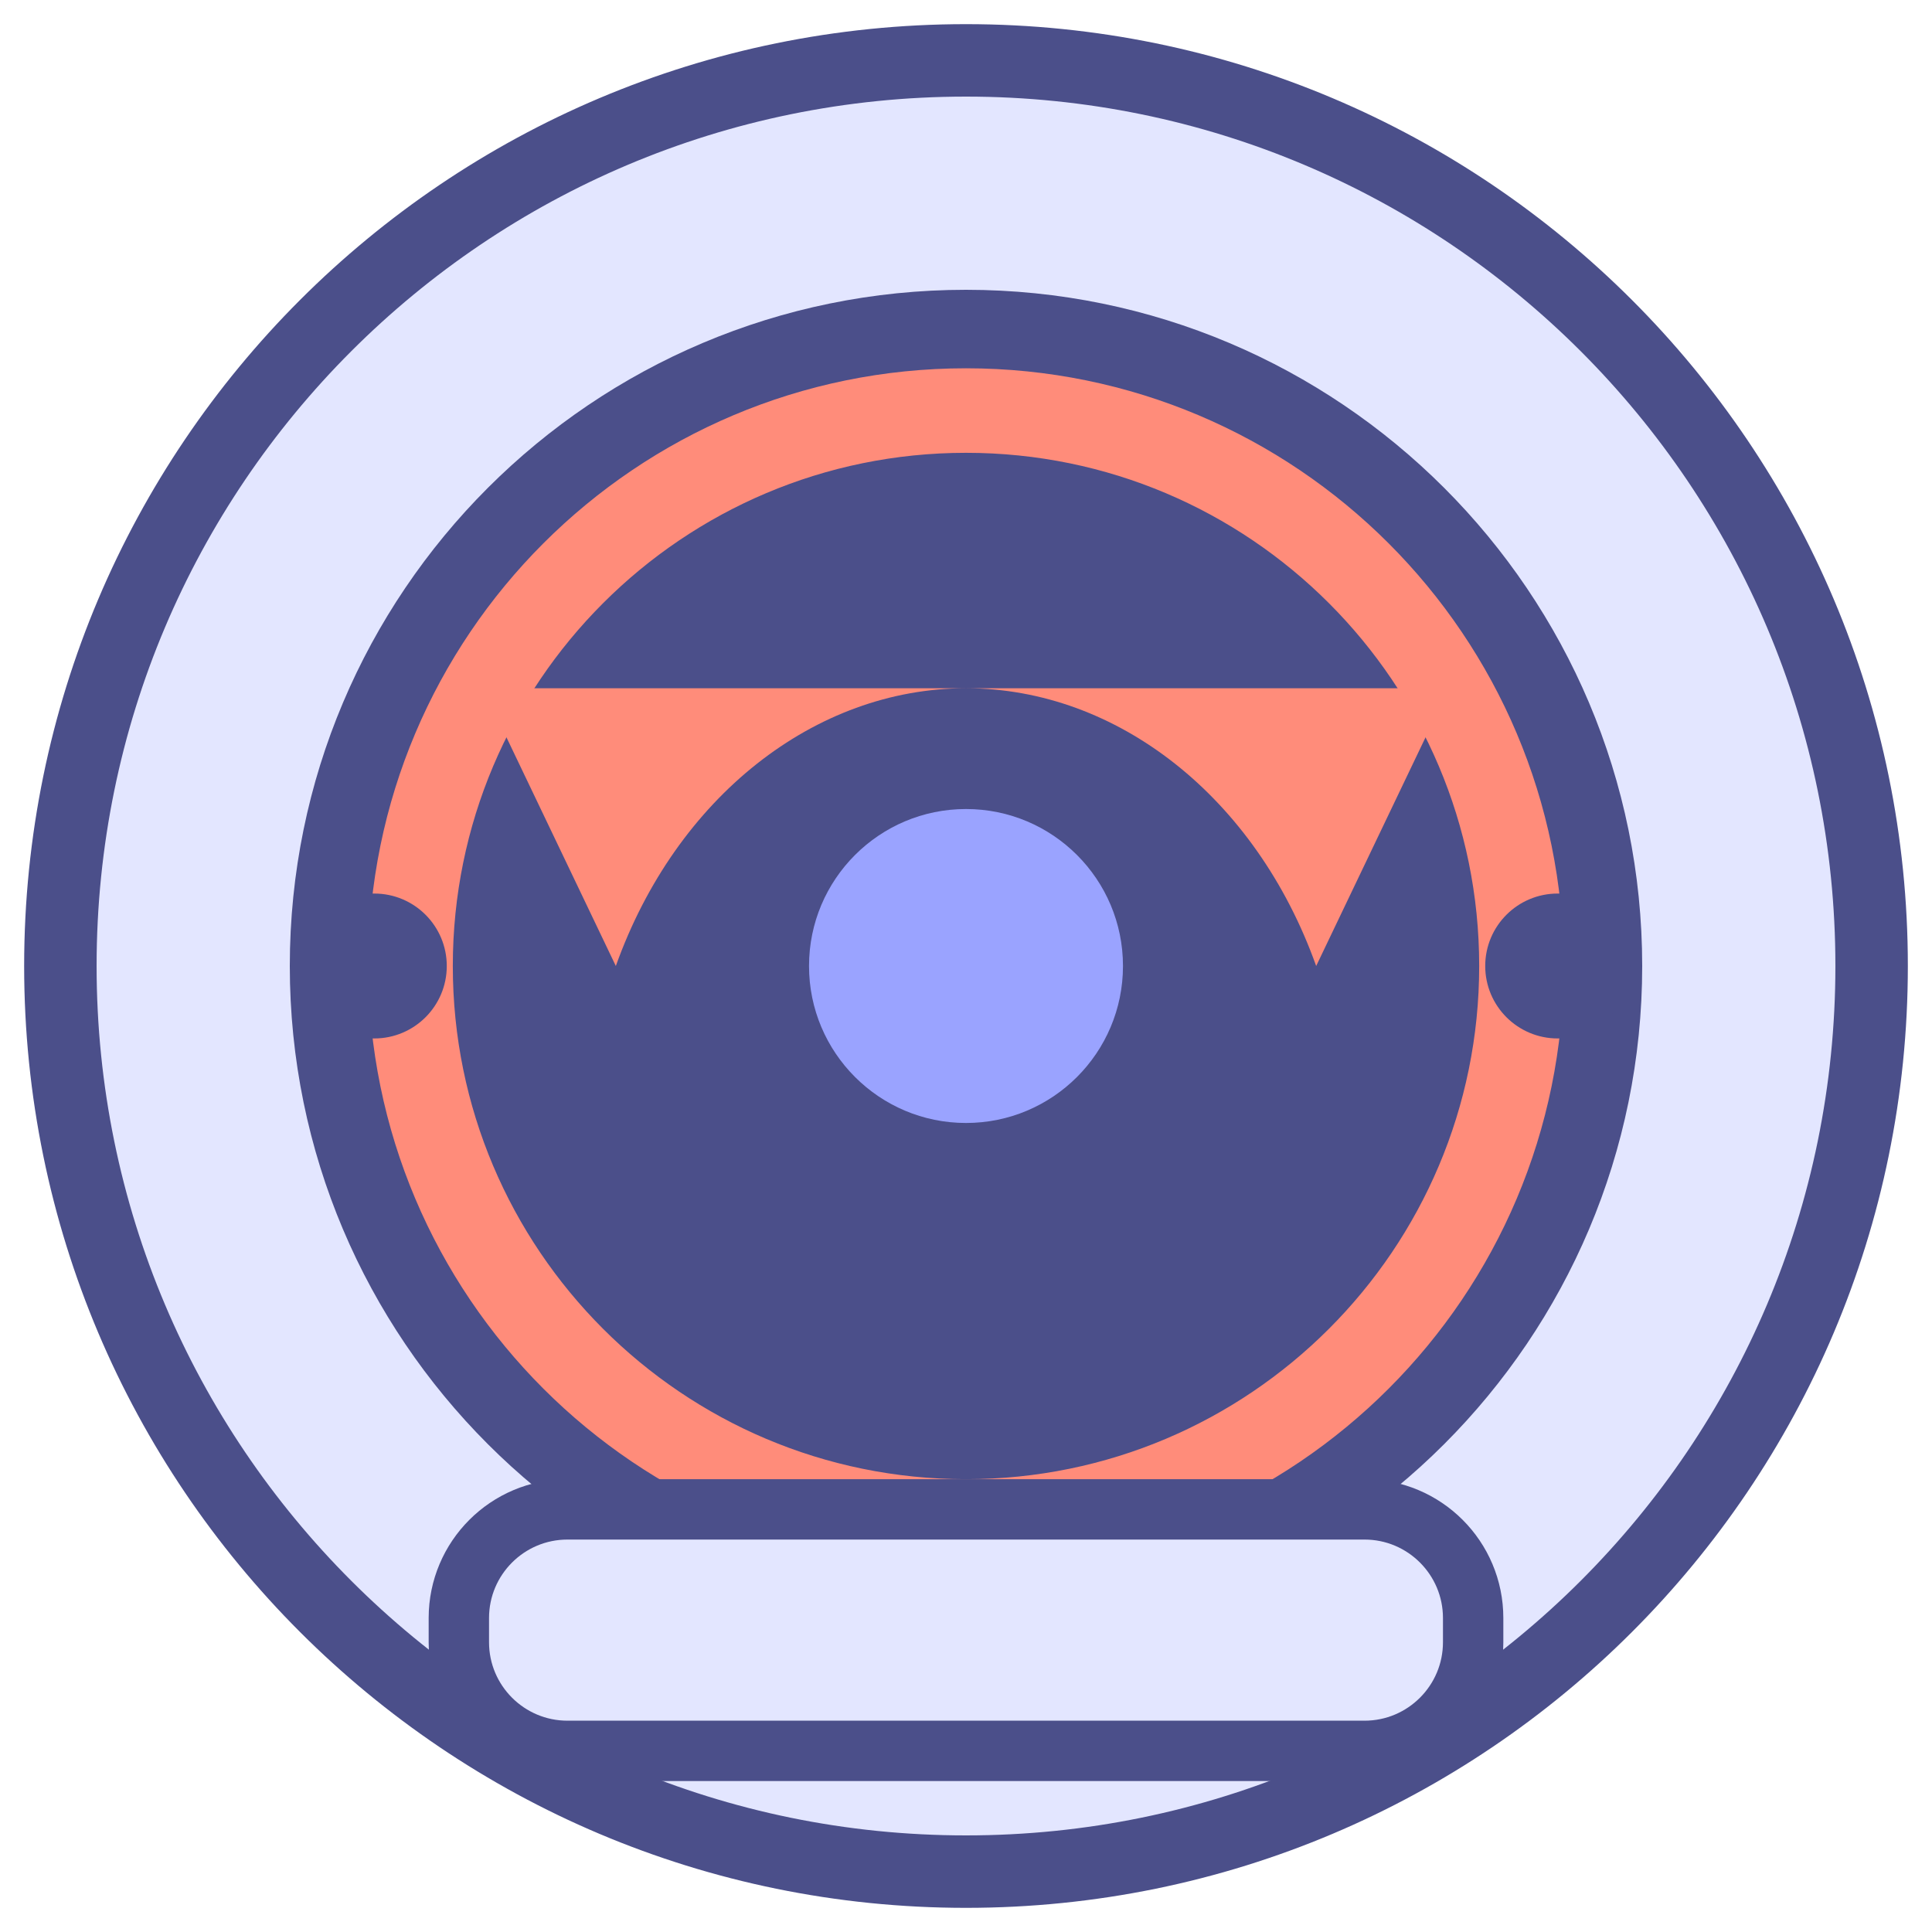
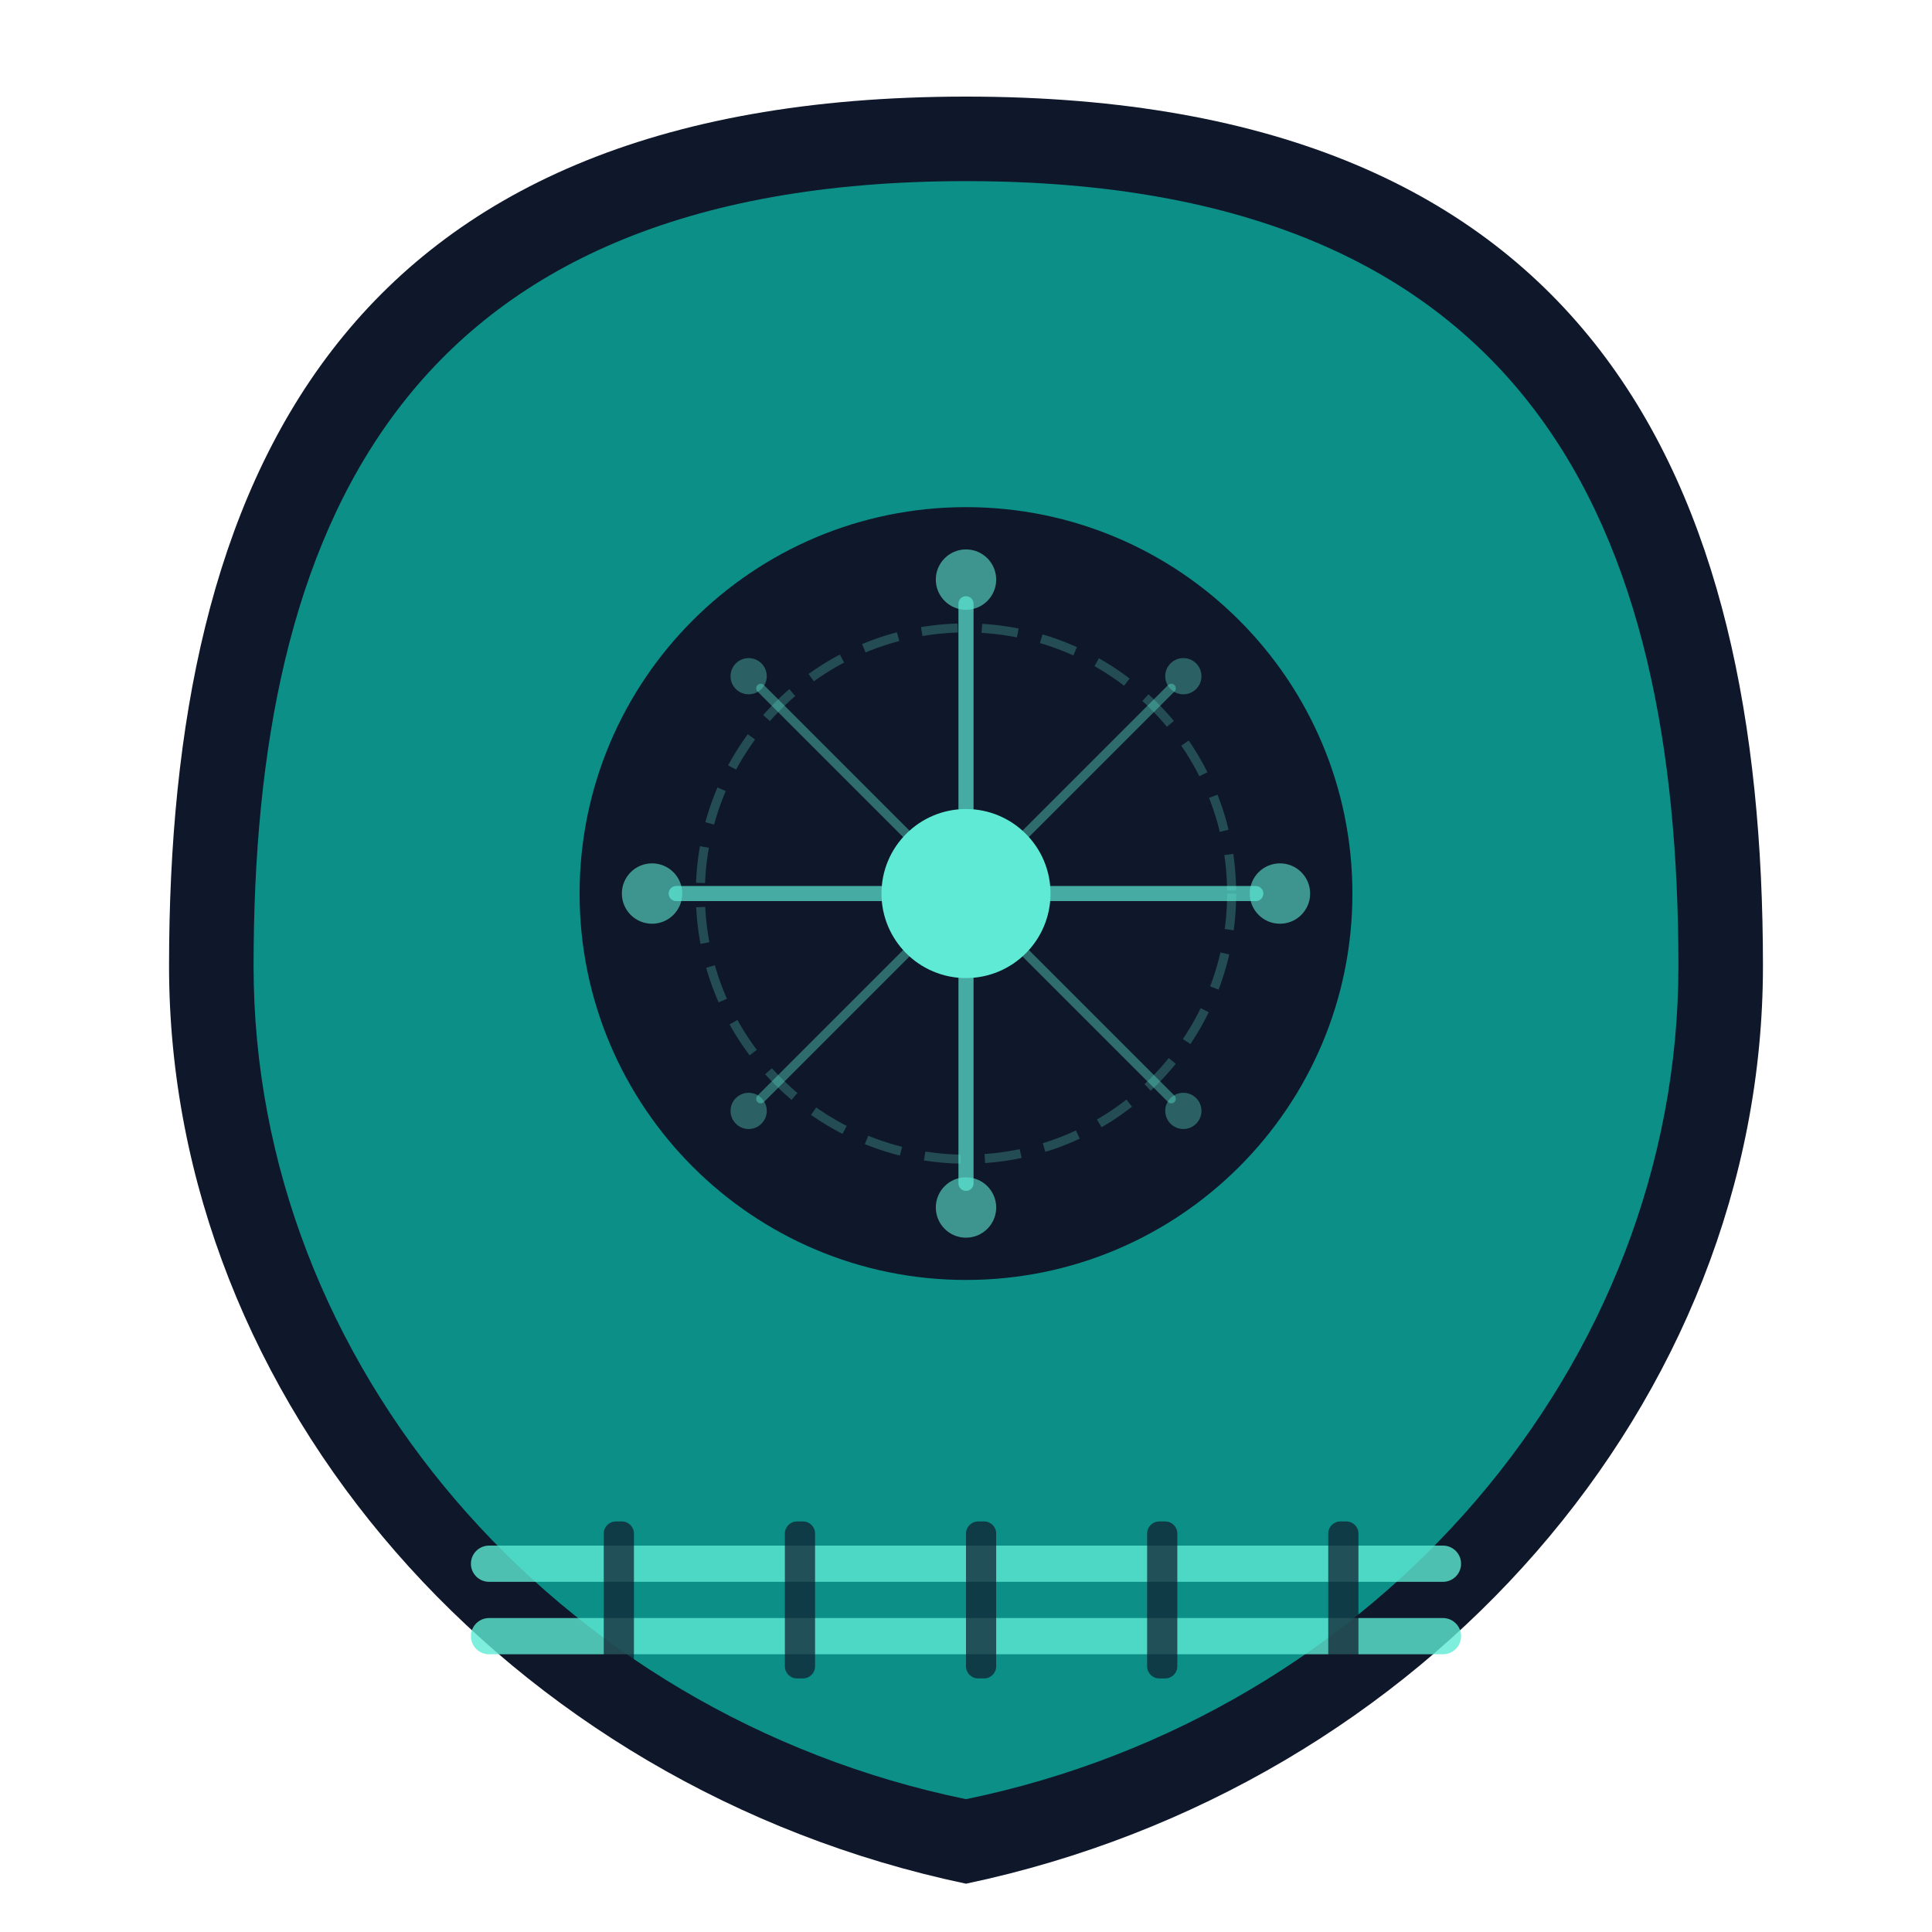
<svg xmlns="http://www.w3.org/2000/svg" viewBox="0 0 320 320">
-   <circle cx="160" cy="160" r="150" fill="#E3E6FF" stroke="#4B4F8A" stroke-width="12" />
-   <circle cx="160" cy="160" r="112" fill="#4B4F8A" />
-   <circle cx="160" cy="160" r="92" fill="none" stroke="#FF8C7A" stroke-width="14" />
-   <circle cx="160" cy="160" r="26" fill="#9AA3FF" />
-   <path d="M102 160c10-28 33-46 58-46h-80z" fill="#FF8C7A" />
-   <path d="M218 160c-10-28-33-46-58-46h80z" fill="#FF8C7A" />
-   <circle cx="62" cy="160" r="12" fill="#4B4F8A" />
-   <circle cx="258" cy="160" r="12" fill="#4B4F8A" />
-   <rect x="76" y="250" width="168" height="40" rx="18" fill="#E3E6FF" stroke="#4B4F8A" stroke-width="10" />
+   <path d="M160 16 C 56 16, 28 80, 28 160 C 28 232, 84 296, 160 312 C 236 296, 292 232, 292 160 C 292 80, 264 16, 160 16Z" fill="#0f172a" />
+   <path d="M160 30 C 66 30, 42 88, 42 160 C 42 226, 92 284, 160 298 C 228 284, 278 226, 278 160 C 278 88, 254 30, 160 30Z" fill="#0b8f87" />
+   <circle cx="160" cy="148" r="64" fill="#0f172a" />
+   <circle cx="160" cy="148" r="14" fill="#5eead4" />
+   <line x1="160" y1="134" x2="160" y2="100" stroke="#5eead4" stroke-width="2.5" stroke-linecap="round" opacity="0.7" />
+   <line x1="174" y1="148" x2="208" y2="148" stroke="#5eead4" stroke-width="2.5" stroke-linecap="round" opacity="0.7" />
+   <line x1="146" y1="148" x2="112" y2="148" stroke="#5eead4" stroke-width="2.5" stroke-linecap="round" opacity="0.7" />
+   <line x1="160" y1="162" x2="160" y2="196" stroke="#5eead4" stroke-width="2.5" stroke-linecap="round" opacity="0.7" />
+   <circle cx="160" cy="96" r="5" fill="#5eead4" opacity="0.6" />
+   <circle cx="212" cy="148" r="5" fill="#5eead4" opacity="0.6" />
+   <circle cx="108" cy="148" r="5" fill="#5eead4" opacity="0.6" />
+   <circle cx="160" cy="200" r="5" fill="#5eead4" opacity="0.6" />
+   <line x1="170" y1="138" x2="194" y2="114" stroke="#5eead4" stroke-width="1.5" stroke-linecap="round" opacity="0.4" />
+   <line x1="150" y1="138" x2="126" y2="114" stroke="#5eead4" stroke-width="1.5" stroke-linecap="round" opacity="0.4" />
+   <line x1="170" y1="158" x2="194" y2="182" stroke="#5eead4" stroke-width="1.5" stroke-linecap="round" opacity="0.4" />
+   <line x1="150" y1="158" x2="126" y2="182" stroke="#5eead4" stroke-width="1.5" stroke-linecap="round" opacity="0.4" />
+   <circle cx="196" cy="112" r="3" fill="#5eead4" opacity="0.35" />
+   <circle cx="124" cy="112" r="3" fill="#5eead4" opacity="0.35" />
+   <circle cx="196" cy="184" r="3" fill="#5eead4" opacity="0.35" />
+   <circle cx="124" cy="184" r="3" fill="#5eead4" opacity="0.35" />
+   <circle cx="160" cy="148" r="44" fill="none" stroke="#5eead4" stroke-width="1.5" opacity="0.25" stroke-dasharray="6 4" />
+   <rect x="78" y="256" width="164" height="6" rx="3" fill="#5eead4" opacity="0.8" />
+   <rect x="78" y="268" width="164" height="6" rx="3" fill="#5eead4" opacity="0.8" />
+   <rect x="100" y="252" width="5" height="26" rx="2" fill="#0f172a" opacity="0.7" />
+   <rect x="130" y="252" width="5" height="26" rx="2" fill="#0f172a" opacity="0.7" />
+   <rect x="160" y="252" width="5" height="26" rx="2" fill="#0f172a" opacity="0.7" />
+   <rect x="190" y="252" width="5" height="26" rx="2" fill="#0f172a" opacity="0.7" />
+   <rect x="220" y="252" width="5" height="26" rx="2" fill="#0f172a" opacity="0.7" />
</svg>
